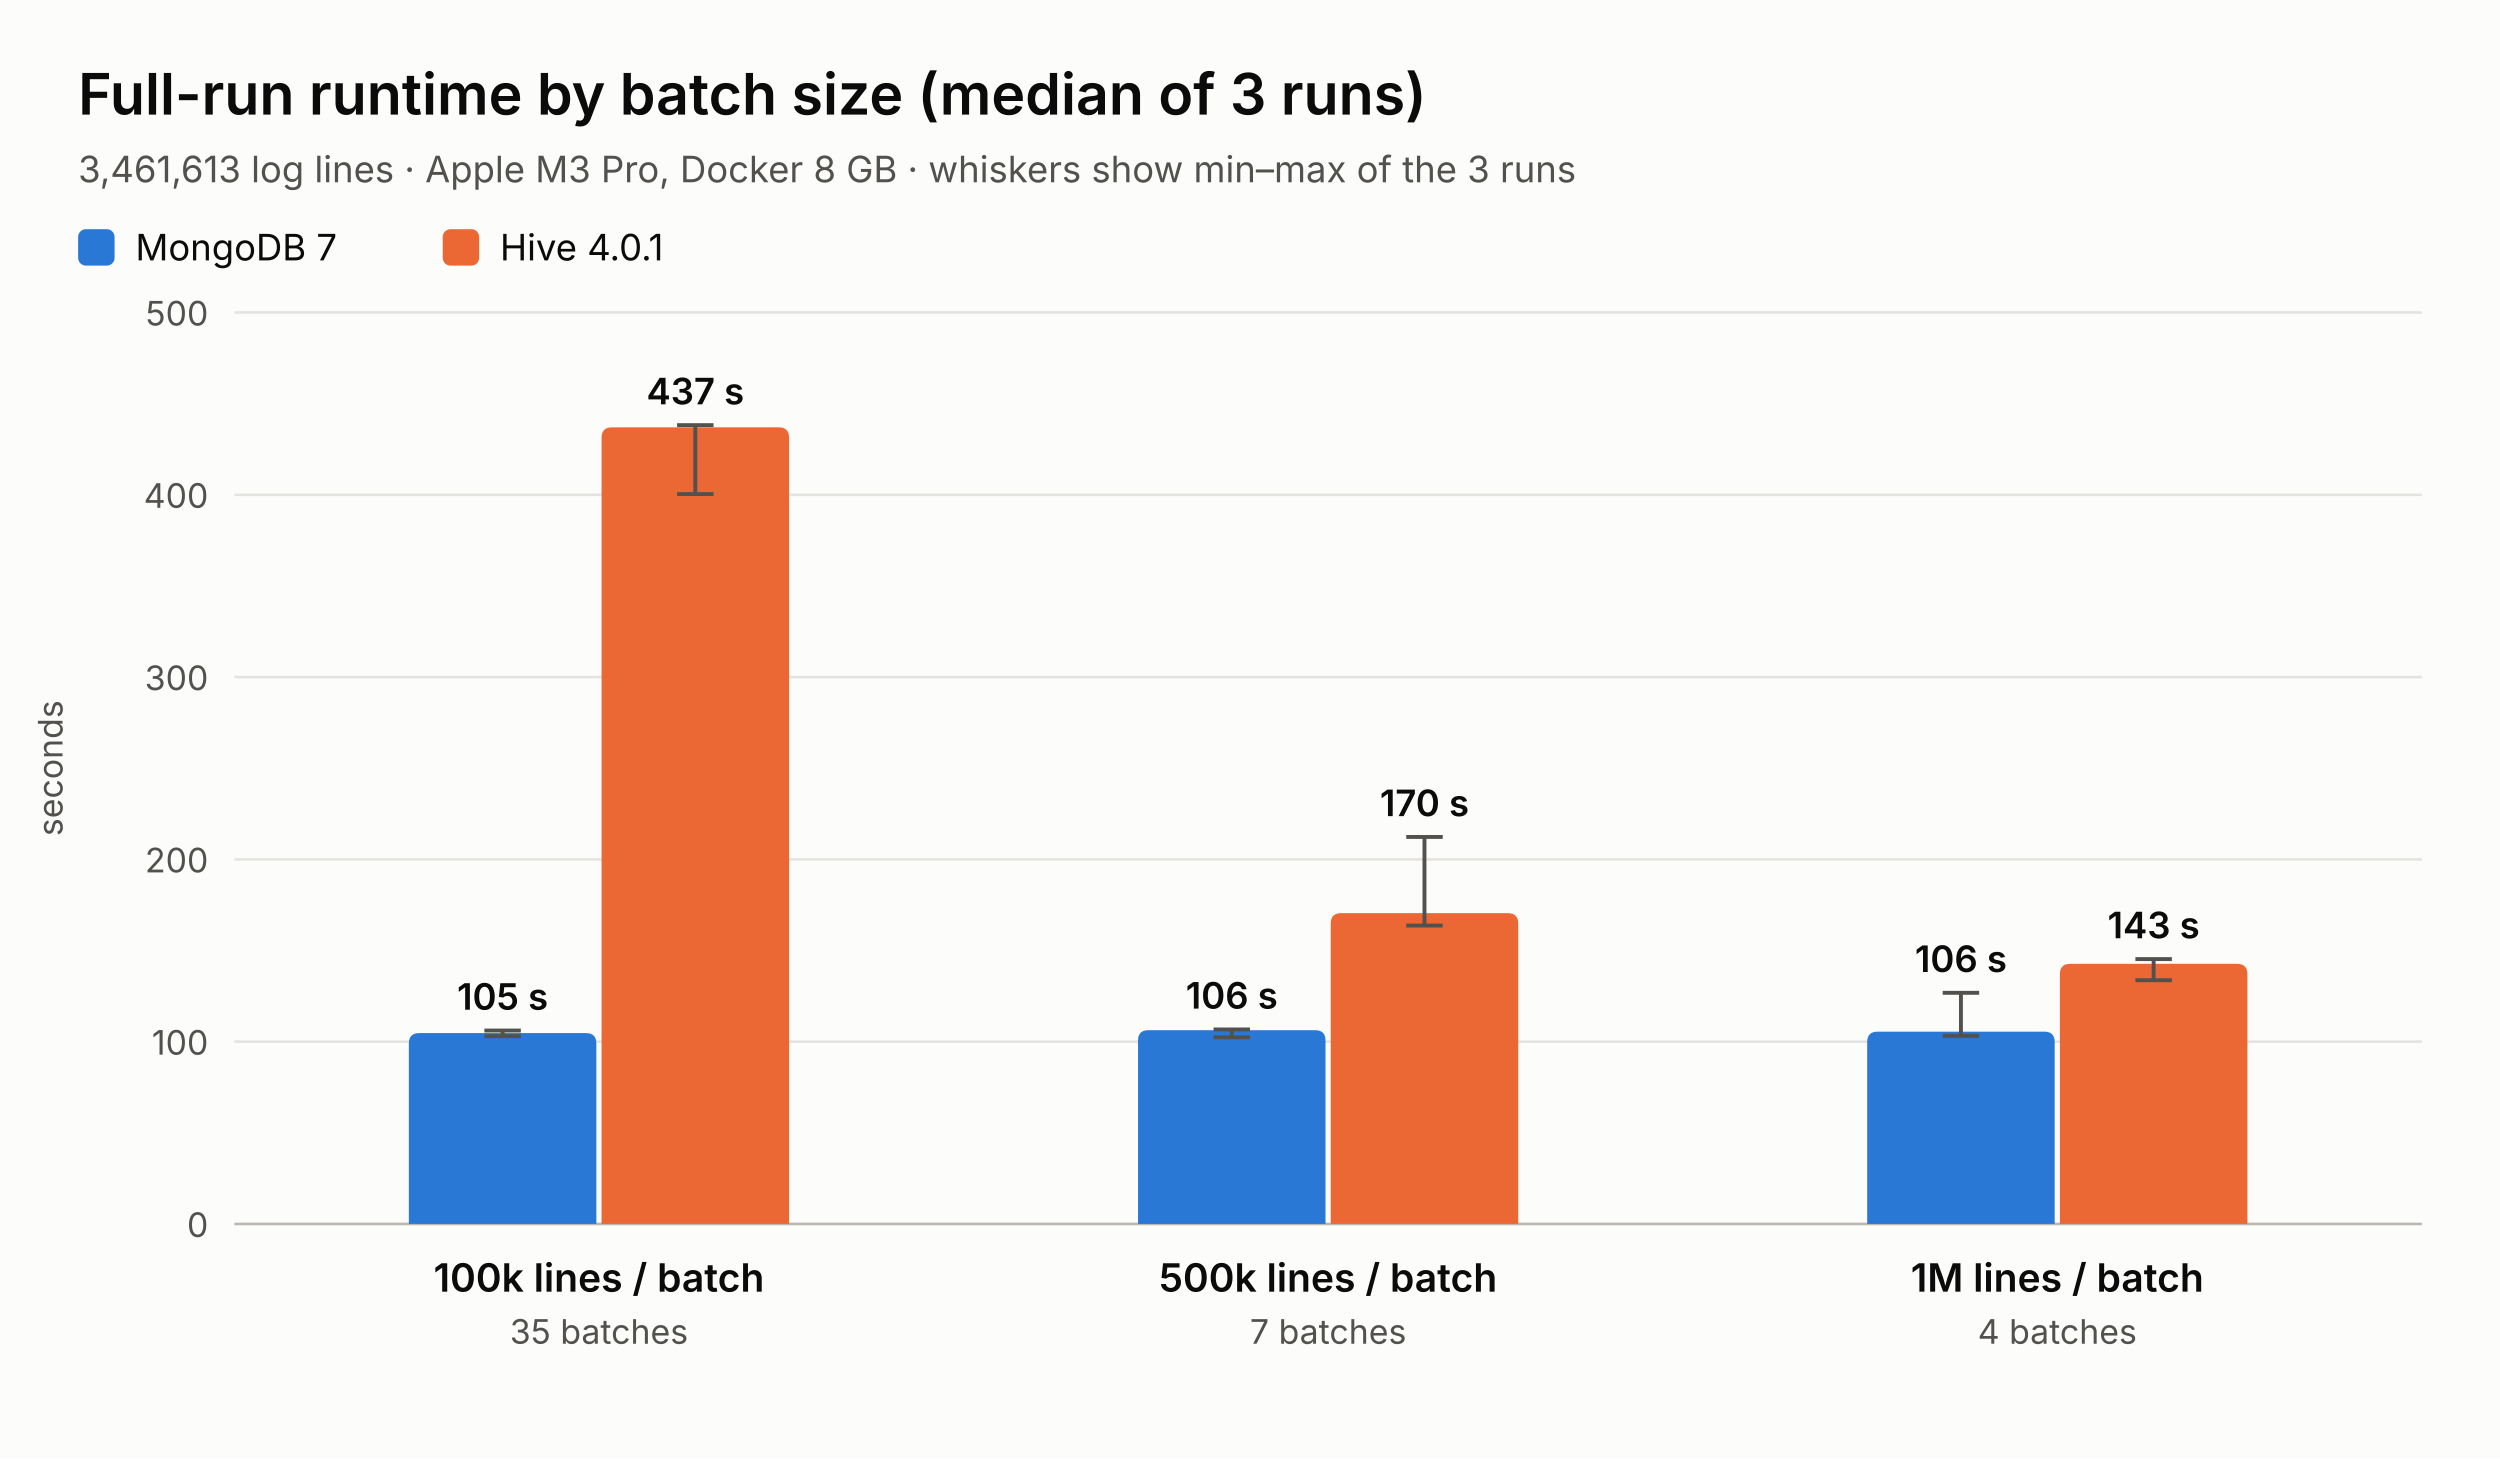
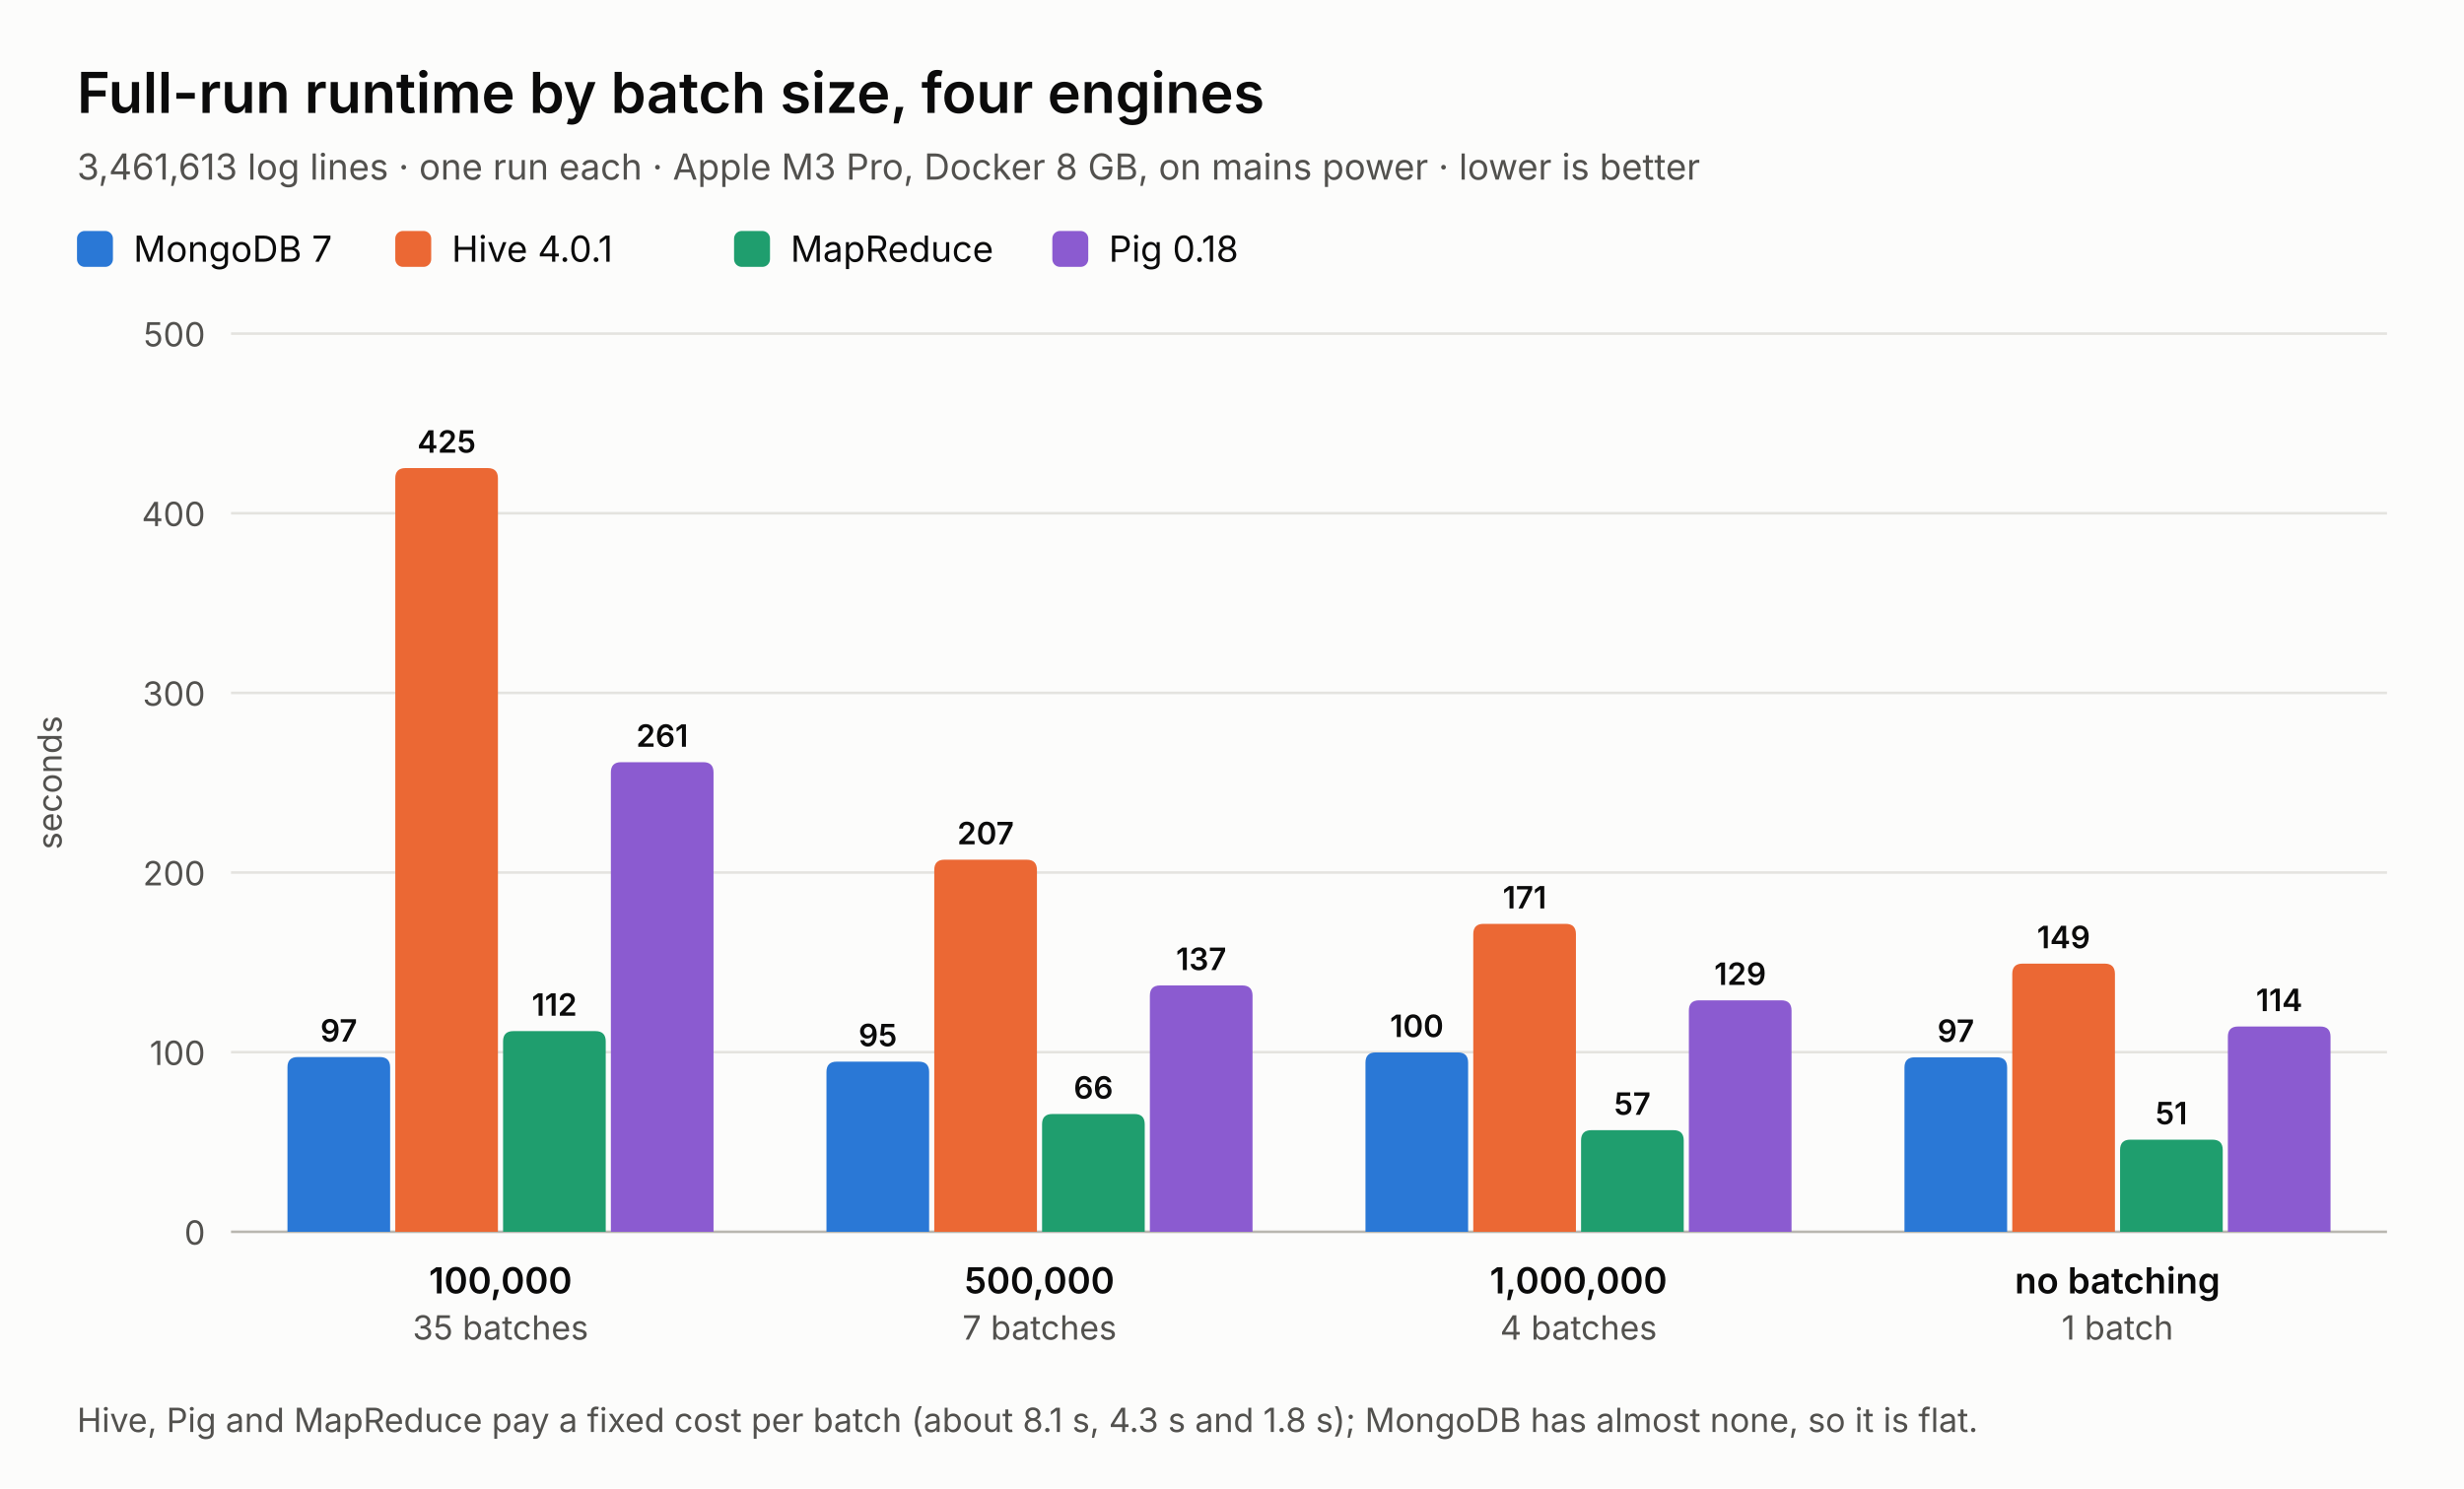
- <svg xmlns="http://www.w3.org/2000/svg" width="960" height="560" viewBox="0 0 960 560" font-family="Inter, -apple-system, Helvetica, Arial, sans-serif">
-   <rect width="960" height="560" fill="#fcfcfb" />
-   <text x="30" y="44" font-size="22" font-weight="600" fill="#0b0b0b">Full-run runtime by batch size (median of 3 runs)</text>
-   <text x="30" y="70" font-size="14" fill="#52514e">3,461,613 log lines · Apple M3 Pro, Docker 8 GB · whiskers show min–max of the 3 runs</text>
-   <rect x="30" y="88" width="14" height="14" rx="3" fill="#2a78d6" />
-   <text x="52" y="100" font-size="14" fill="#0b0b0b">MongoDB 7</text>
-   <rect x="170" y="88" width="14" height="14" rx="3" fill="#eb6834" />
-   <text x="192" y="100" font-size="14" fill="#0b0b0b">Hive 4.0.1</text>
-   <line x1="90" x2="930" y1="470.0" y2="470.0" stroke="#b9b7b0" stroke-width="1" />
-   <text x="80" y="475.0" font-size="13" fill="#52514e" text-anchor="end">0</text>
-   <line x1="90" x2="930" y1="400.0" y2="400.0" stroke="#e4e3df" stroke-width="1" />
-   <text x="80" y="405.0" font-size="13" fill="#52514e" text-anchor="end">100</text>
-   <line x1="90" x2="930" y1="330.0" y2="330.0" stroke="#e4e3df" stroke-width="1" />
-   <text x="80" y="335.0" font-size="13" fill="#52514e" text-anchor="end">200</text>
-   <line x1="90" x2="930" y1="260.0" y2="260.0" stroke="#e4e3df" stroke-width="1" />
-   <text x="80" y="265.0" font-size="13" fill="#52514e" text-anchor="end">300</text>
-   <line x1="90" x2="930" y1="190.0" y2="190.0" stroke="#e4e3df" stroke-width="1" />
-   <text x="80" y="195.0" font-size="13" fill="#52514e" text-anchor="end">400</text>
-   <line x1="90" x2="930" y1="120.0" y2="120.0" stroke="#e4e3df" stroke-width="1" />
-   <text x="80" y="125.0" font-size="13" fill="#52514e" text-anchor="end">500</text>
-   <text x="24" y="295.0" font-size="13" fill="#52514e" transform="rotate(-90 24 295.0)" text-anchor="middle">seconds</text>
-   <path d="M157,470 V400.71 Q157,396.71 161,396.71 H225 Q229,396.71 229,400.71 V470 Z" fill="#2a78d6" />
-   <line x1="193.0" x2="193.0" y1="395.73" y2="397.9" stroke="#52514e" stroke-width="1.5" />
-   <line x1="186.0" x2="200.0" y1="397.9" y2="397.9" stroke="#52514e" stroke-width="1.5" />
-   <line x1="186.0" x2="200.0" y1="395.73" y2="395.73" stroke="#52514e" stroke-width="1.5" />
-   <text x="193.0" y="387.73" font-size="14" font-weight="600" fill="#0b0b0b" text-anchor="middle">105 s</text>
-   <path d="M231,470 V168.1 Q231,164.1 235,164.1 H299 Q303,164.1 303,168.1 V470 Z" fill="#eb6834" />
-   <line x1="267.0" x2="267.0" y1="163.26" y2="189.72" stroke="#52514e" stroke-width="1.5" />
-   <line x1="260.0" x2="274.0" y1="189.72" y2="189.72" stroke="#52514e" stroke-width="1.5" />
-   <line x1="260.0" x2="274.0" y1="163.26" y2="163.26" stroke="#52514e" stroke-width="1.5" />
-   <text x="267.0" y="155.26" font-size="14" font-weight="600" fill="#0b0b0b" text-anchor="middle">437 s</text>
-   <text x="230" y="496" font-size="15" font-weight="600" fill="#0b0b0b" text-anchor="middle">100k lines / batch</text>
-   <text x="230" y="516" font-size="13" fill="#52514e" text-anchor="middle">35 batches</text>
-   <path d="M437,470 V399.59 Q437,395.59 441,395.59 H505 Q509,395.59 509,399.59 V470 Z" fill="#2a78d6" />
-   <line x1="473.0" x2="473.0" y1="395.31" y2="398.32" stroke="#52514e" stroke-width="1.5" />
-   <line x1="466.0" x2="480.0" y1="398.32" y2="398.32" stroke="#52514e" stroke-width="1.5" />
-   <line x1="466.0" x2="480.0" y1="395.31" y2="395.31" stroke="#52514e" stroke-width="1.5" />
-   <text x="473.0" y="387.31" font-size="14" font-weight="600" fill="#0b0b0b" text-anchor="middle">106 s</text>
-   <path d="M511,470 V354.65 Q511,350.65 515,350.65 H579 Q583,350.65 583,354.65 V470 Z" fill="#eb6834" />
-   <line x1="547.0" x2="547.0" y1="321.39" y2="355.41" stroke="#52514e" stroke-width="1.5" />
-   <line x1="540.0" x2="554.0" y1="355.41" y2="355.41" stroke="#52514e" stroke-width="1.5" />
-   <line x1="540.0" x2="554.0" y1="321.39" y2="321.39" stroke="#52514e" stroke-width="1.5" />
-   <text x="547.0" y="313.39" font-size="14" font-weight="600" fill="#0b0b0b" text-anchor="middle">170 s</text>
-   <text x="510" y="496" font-size="15" font-weight="600" fill="#0b0b0b" text-anchor="middle">500k lines / batch</text>
-   <text x="510" y="516" font-size="13" fill="#52514e" text-anchor="middle">7 batches</text>
-   <path d="M717,470 V400.15 Q717,396.15 721,396.15 H785 Q789,396.15 789,400.15 V470 Z" fill="#2a78d6" />
-   <line x1="753.0" x2="753.0" y1="381.24" y2="397.76" stroke="#52514e" stroke-width="1.5" />
-   <line x1="746.0" x2="760.0" y1="397.76" y2="397.76" stroke="#52514e" stroke-width="1.5" />
-   <line x1="746.0" x2="760.0" y1="381.24" y2="381.24" stroke="#52514e" stroke-width="1.5" />
-   <text x="753.0" y="373.24" font-size="14" font-weight="600" fill="#0b0b0b" text-anchor="middle">106 s</text>
-   <path d="M791,470 V374.11 Q791,370.11 795,370.11 H859 Q863,370.11 863,374.11 V470 Z" fill="#eb6834" />
-   <line x1="827.0" x2="827.0" y1="368.29" y2="376.41" stroke="#52514e" stroke-width="1.5" />
-   <line x1="820.0" x2="834.0" y1="376.41" y2="376.41" stroke="#52514e" stroke-width="1.5" />
-   <line x1="820.0" x2="834.0" y1="368.29" y2="368.29" stroke="#52514e" stroke-width="1.5" />
-   <text x="827.0" y="360.29" font-size="14" font-weight="600" fill="#0b0b0b" text-anchor="middle">143 s</text>
-   <text x="790" y="496" font-size="15" font-weight="600" fill="#0b0b0b" text-anchor="middle">1M lines / batch</text>
-   <text x="790" y="516" font-size="13" fill="#52514e" text-anchor="middle">4 batches</text>
+ <svg xmlns="http://www.w3.org/2000/svg" width="960" height="580" viewBox="0 0 960 580" font-family="Inter, -apple-system, Helvetica, Arial, sans-serif">
+   <rect width="960" height="580" fill="#fcfcfb" />
+   <text x="30" y="44" font-size="22" font-weight="600" fill="#0b0b0b">Full-run runtime by batch size, four engines</text>
+   <text x="30" y="70" font-size="14" fill="#52514e">3,461,613 log lines · one run each · Apple M3 Pro, Docker 8 GB, on mains power · lower is better</text>
+   <rect x="30" y="90" width="14" height="14" rx="3" fill="#2a78d6" />
+   <text x="52" y="102" font-size="14" fill="#0b0b0b">MongoDB 7</text>
+   <rect x="154" y="90" width="14" height="14" rx="3" fill="#eb6834" />
+   <text x="176" y="102" font-size="14" fill="#0b0b0b">Hive 4.0.1</text>
+   <rect x="286" y="90" width="14" height="14" rx="3" fill="#1f9e6e" />
+   <text x="308" y="102" font-size="14" fill="#0b0b0b">MapReduce</text>
+   <rect x="410" y="90" width="14" height="14" rx="3" fill="#8b5bd0" />
+   <text x="432" y="102" font-size="14" fill="#0b0b0b">Pig 0.18</text>
+   <line x1="90" x2="930" y1="480.0" y2="480.0" stroke="#b9b7b0" stroke-width="1" />
+   <text x="80" y="485.0" font-size="13" fill="#52514e" text-anchor="end">0</text>
+   <line x1="90" x2="930" y1="410.0" y2="410.0" stroke="#e4e3df" stroke-width="1" />
+   <text x="80" y="415.0" font-size="13" fill="#52514e" text-anchor="end">100</text>
+   <line x1="90" x2="930" y1="340.0" y2="340.0" stroke="#e4e3df" stroke-width="1" />
+   <text x="80" y="345.0" font-size="13" fill="#52514e" text-anchor="end">200</text>
+   <line x1="90" x2="930" y1="270.0" y2="270.0" stroke="#e4e3df" stroke-width="1" />
+   <text x="80" y="275.0" font-size="13" fill="#52514e" text-anchor="end">300</text>
+   <line x1="90" x2="930" y1="200.0" y2="200.0" stroke="#e4e3df" stroke-width="1" />
+   <text x="80" y="205.0" font-size="13" fill="#52514e" text-anchor="end">400</text>
+   <line x1="90" x2="930" y1="130.0" y2="130.0" stroke="#e4e3df" stroke-width="1" />
+   <text x="80" y="135.0" font-size="13" fill="#52514e" text-anchor="end">500</text>
+   <text x="24" y="305.0" font-size="13" fill="#52514e" transform="rotate(-90 24 305.0)" text-anchor="middle">seconds</text>
+   <path d="M112.0,480 V415.9 Q112.0,411.9 116.0,411.9 H148.0 Q152.0,411.9 152.0,415.9 V480 Z" fill="#2a78d6" />
+   <text x="132.0" y="405.9" font-size="12" font-weight="600" fill="#0b0b0b" text-anchor="middle">97</text>
+   <path d="M154.0,480 V186.4 Q154.0,182.4 158.0,182.4 H190.0 Q194.0,182.4 194.0,186.4 V480 Z" fill="#eb6834" />
+   <text x="174.0" y="176.4" font-size="12" font-weight="600" fill="#0b0b0b" text-anchor="middle">425</text>
+   <path d="M196.0,480 V405.8 Q196.0,401.8 200.0,401.8 H232.0 Q236.0,401.8 236.0,405.8 V480 Z" fill="#1f9e6e" />
+   <text x="216.0" y="395.8" font-size="12" font-weight="600" fill="#0b0b0b" text-anchor="middle">112</text>
+   <path d="M238.0,480 V301.0 Q238.0,297.0 242.0,297.0 H274.0 Q278.0,297.0 278.0,301.0 V480 Z" fill="#8b5bd0" />
+   <text x="258.0" y="291.0" font-size="12" font-weight="600" fill="#0b0b0b" text-anchor="middle">261</text>
+   <text x="195.0" y="504" font-size="14" font-weight="600" fill="#0b0b0b" text-anchor="middle">100,000</text>
+   <text x="195.0" y="522" font-size="13" fill="#52514e" text-anchor="middle">35 batches</text>
+   <path d="M322.0,480 V417.7 Q322.0,413.7 326.0,413.7 H358.0 Q362.0,413.7 362.0,417.7 V480 Z" fill="#2a78d6" />
+   <text x="342.0" y="407.7" font-size="12" font-weight="600" fill="#0b0b0b" text-anchor="middle">95</text>
+   <path d="M364.0,480 V339.0 Q364.0,335.0 368.0,335.0 H400.0 Q404.0,335.0 404.0,339.0 V480 Z" fill="#eb6834" />
+   <text x="384.0" y="329.0" font-size="12" font-weight="600" fill="#0b0b0b" text-anchor="middle">207</text>
+   <path d="M406.0,480 V438.1 Q406.0,434.1 410.0,434.1 H442.0 Q446.0,434.1 446.0,438.1 V480 Z" fill="#1f9e6e" />
+   <text x="426.0" y="428.1" font-size="12" font-weight="600" fill="#0b0b0b" text-anchor="middle">66</text>
+   <path d="M448.0,480 V388.0 Q448.0,384.0 452.0,384.0 H484.0 Q488.0,384.0 488.0,388.0 V480 Z" fill="#8b5bd0" />
+   <text x="468.0" y="378.0" font-size="12" font-weight="600" fill="#0b0b0b" text-anchor="middle">137</text>
+   <text x="405.0" y="504" font-size="14" font-weight="600" fill="#0b0b0b" text-anchor="middle">500,000</text>
+   <text x="405.0" y="522" font-size="13" fill="#52514e" text-anchor="middle">7 batches</text>
+   <path d="M532.0,480 V414.1 Q532.0,410.1 536.0,410.1 H568.0 Q572.0,410.1 572.0,414.1 V480 Z" fill="#2a78d6" />
+   <text x="552.0" y="404.1" font-size="12" font-weight="600" fill="#0b0b0b" text-anchor="middle">100</text>
+   <path d="M574.0,480 V364.0 Q574.0,360.0 578.0,360.0 H610.0 Q614.0,360.0 614.0,364.0 V480 Z" fill="#eb6834" />
+   <text x="594.0" y="354.0" font-size="12" font-weight="600" fill="#0b0b0b" text-anchor="middle">171</text>
+   <path d="M616.0,480 V444.4 Q616.0,440.4 620.0,440.4 H652.0 Q656.0,440.4 656.0,444.4 V480 Z" fill="#1f9e6e" />
+   <text x="636.0" y="434.4" font-size="12" font-weight="600" fill="#0b0b0b" text-anchor="middle">57</text>
+   <path d="M658.0,480 V393.8 Q658.0,389.8 662.0,389.8 H694.0 Q698.0,389.8 698.0,393.8 V480 Z" fill="#8b5bd0" />
+   <text x="678.0" y="383.8" font-size="12" font-weight="600" fill="#0b0b0b" text-anchor="middle">129</text>
+   <text x="615.0" y="504" font-size="14" font-weight="600" fill="#0b0b0b" text-anchor="middle">1,000,000</text>
+   <text x="615.0" y="522" font-size="13" fill="#52514e" text-anchor="middle">4 batches</text>
+   <path d="M742.0,480 V416.0 Q742.0,412.0 746.0,412.0 H778.0 Q782.0,412.0 782.0,416.0 V480 Z" fill="#2a78d6" />
+   <text x="762.0" y="406.0" font-size="12" font-weight="600" fill="#0b0b0b" text-anchor="middle">97</text>
+   <path d="M784.0,480 V379.5 Q784.0,375.5 788.0,375.5 H820.0 Q824.0,375.5 824.0,379.5 V480 Z" fill="#eb6834" />
+   <text x="804.0" y="369.5" font-size="12" font-weight="600" fill="#0b0b0b" text-anchor="middle">149</text>
+   <path d="M826.0,480 V448.1 Q826.0,444.1 830.0,444.1 H862.0 Q866.0,444.1 866.0,448.1 V480 Z" fill="#1f9e6e" />
+   <text x="846.0" y="438.1" font-size="12" font-weight="600" fill="#0b0b0b" text-anchor="middle">51</text>
+   <path d="M868.0,480 V404.0 Q868.0,400.0 872.0,400.0 H904.0 Q908.0,400.0 908.0,404.0 V480 Z" fill="#8b5bd0" />
+   <text x="888.0" y="394.0" font-size="12" font-weight="600" fill="#0b0b0b" text-anchor="middle">114</text>
+   <text x="825.0" y="504" font-size="14" font-weight="600" fill="#0b0b0b" text-anchor="middle">no batching</text>
+   <text x="825.0" y="522" font-size="13" fill="#52514e" text-anchor="middle">1 batch</text>
+   <text x="30" y="558" font-size="13" fill="#52514e">Hive, Pig and MapReduce pay a fixed cost per batch (about 8.1 s, 4.3 s and 1.8 s); MongoDB has almost none, so it is flat.</text>
</svg>
